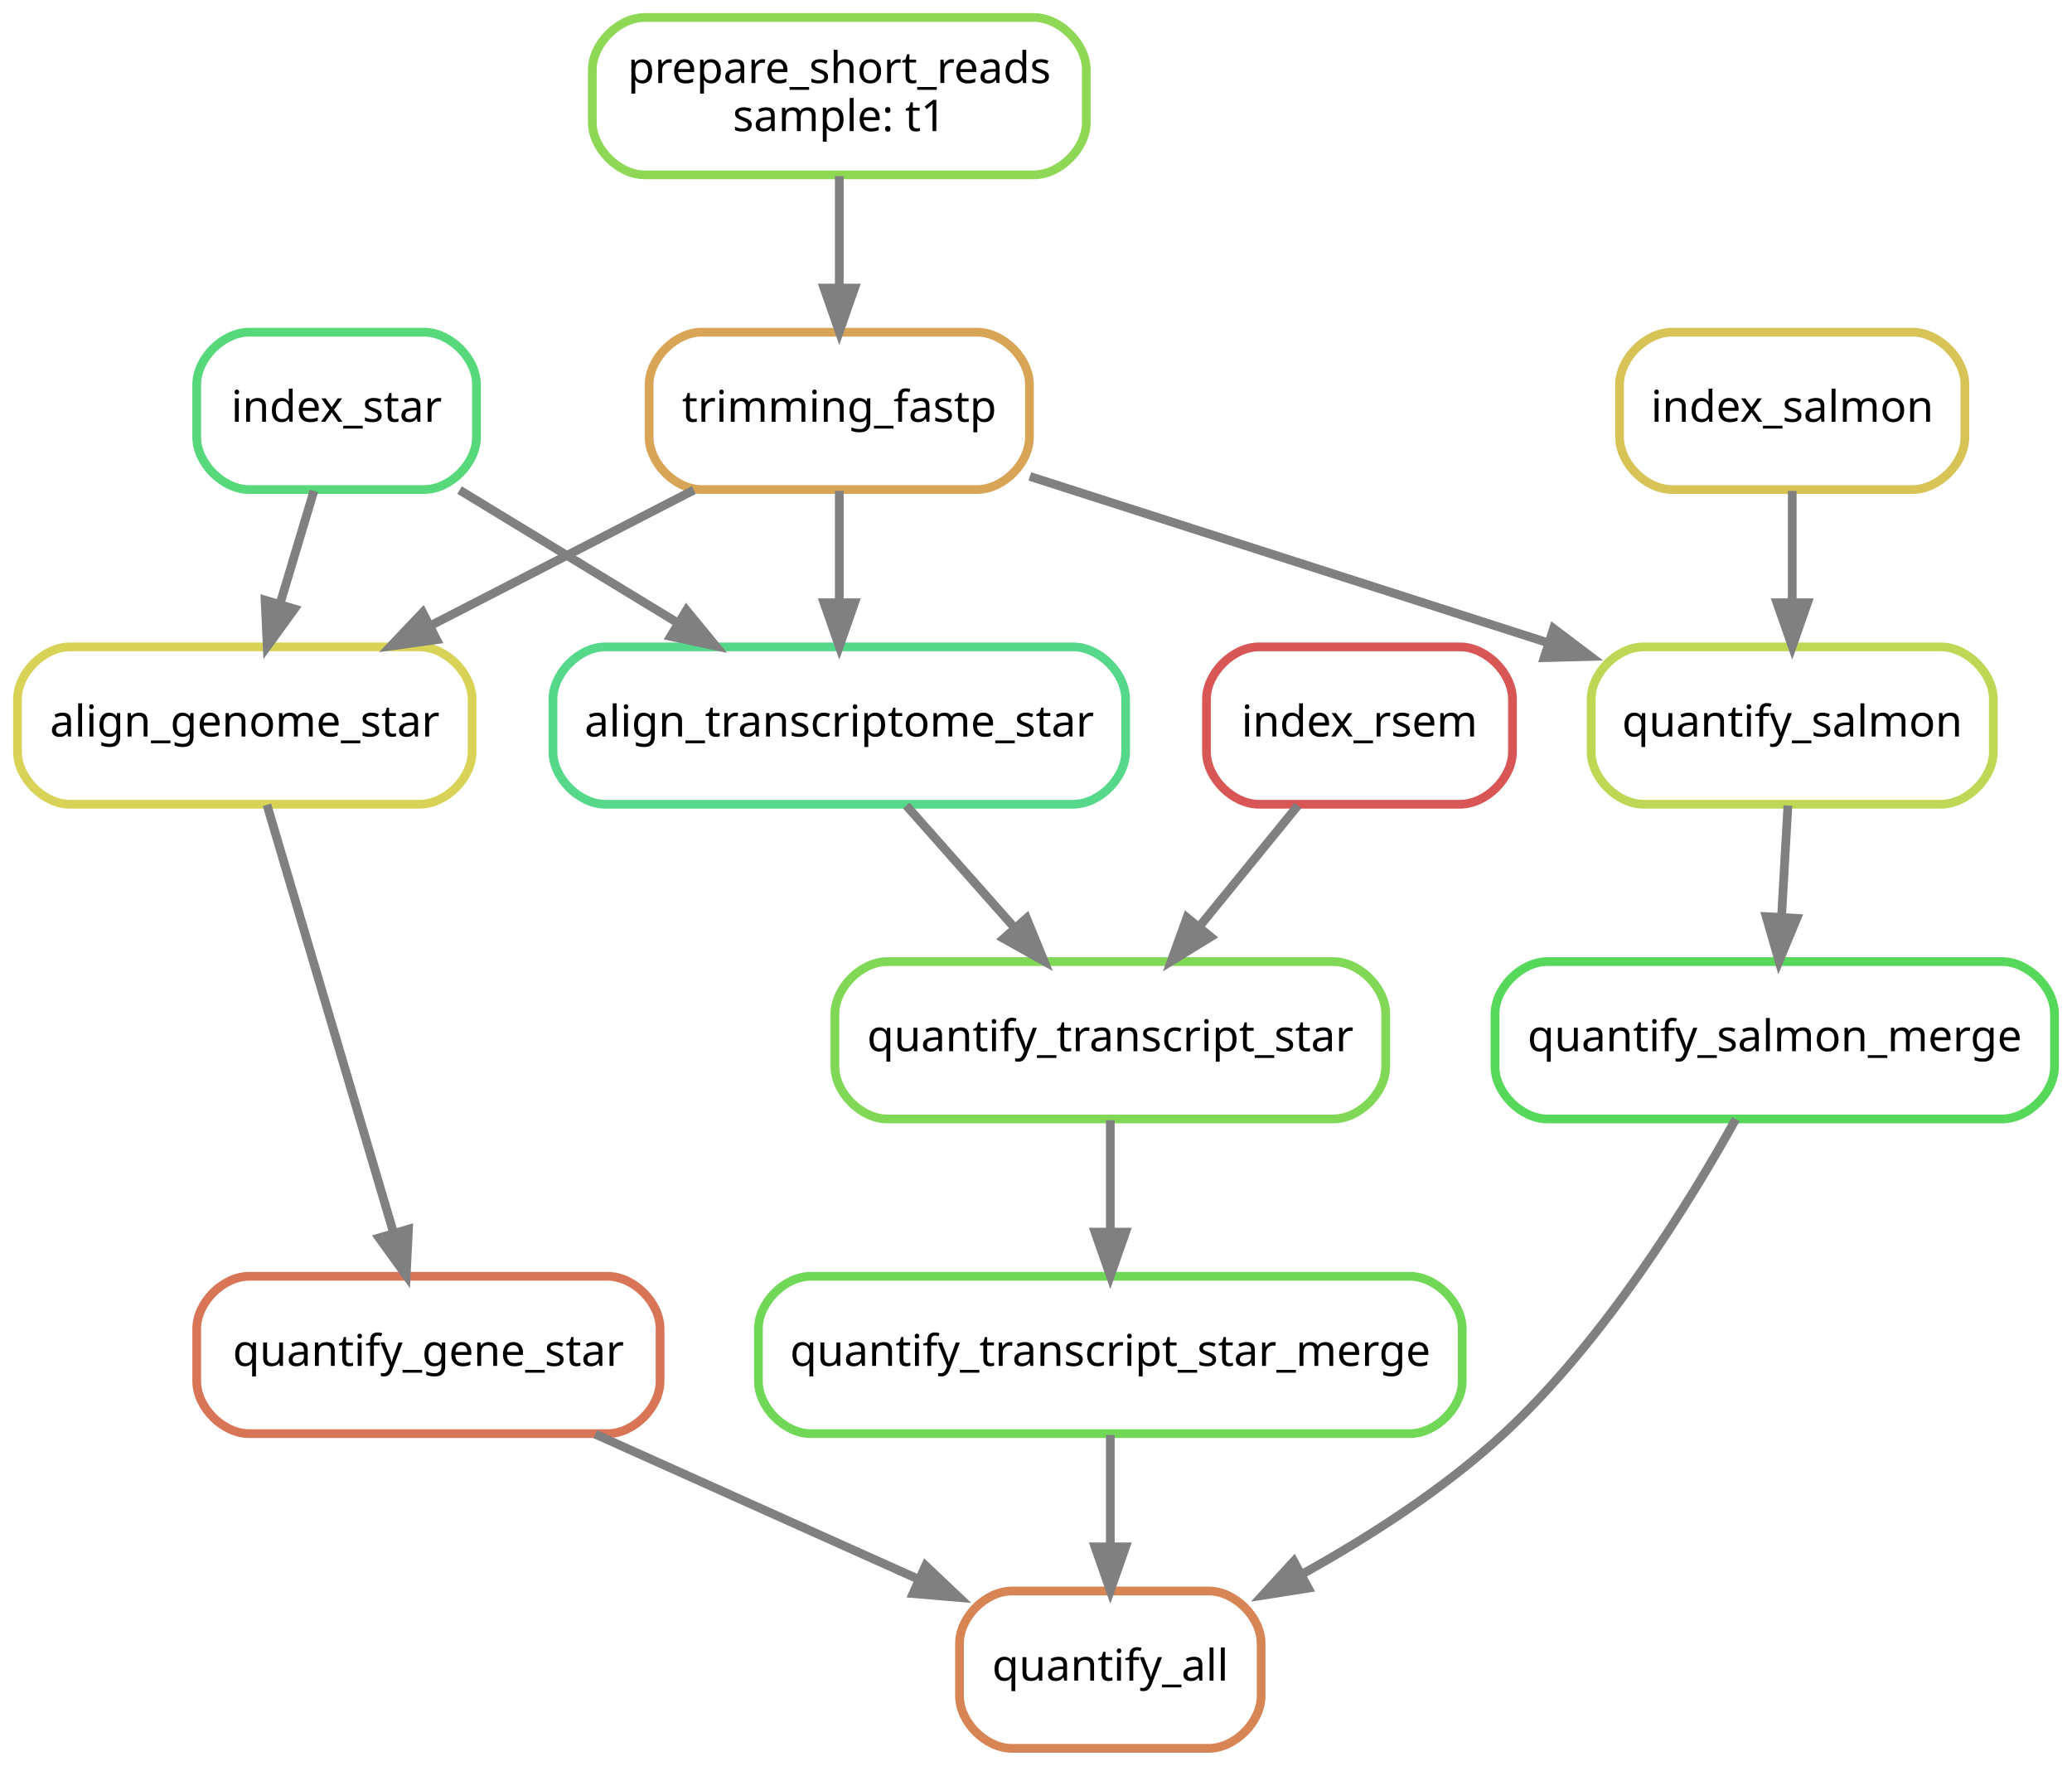
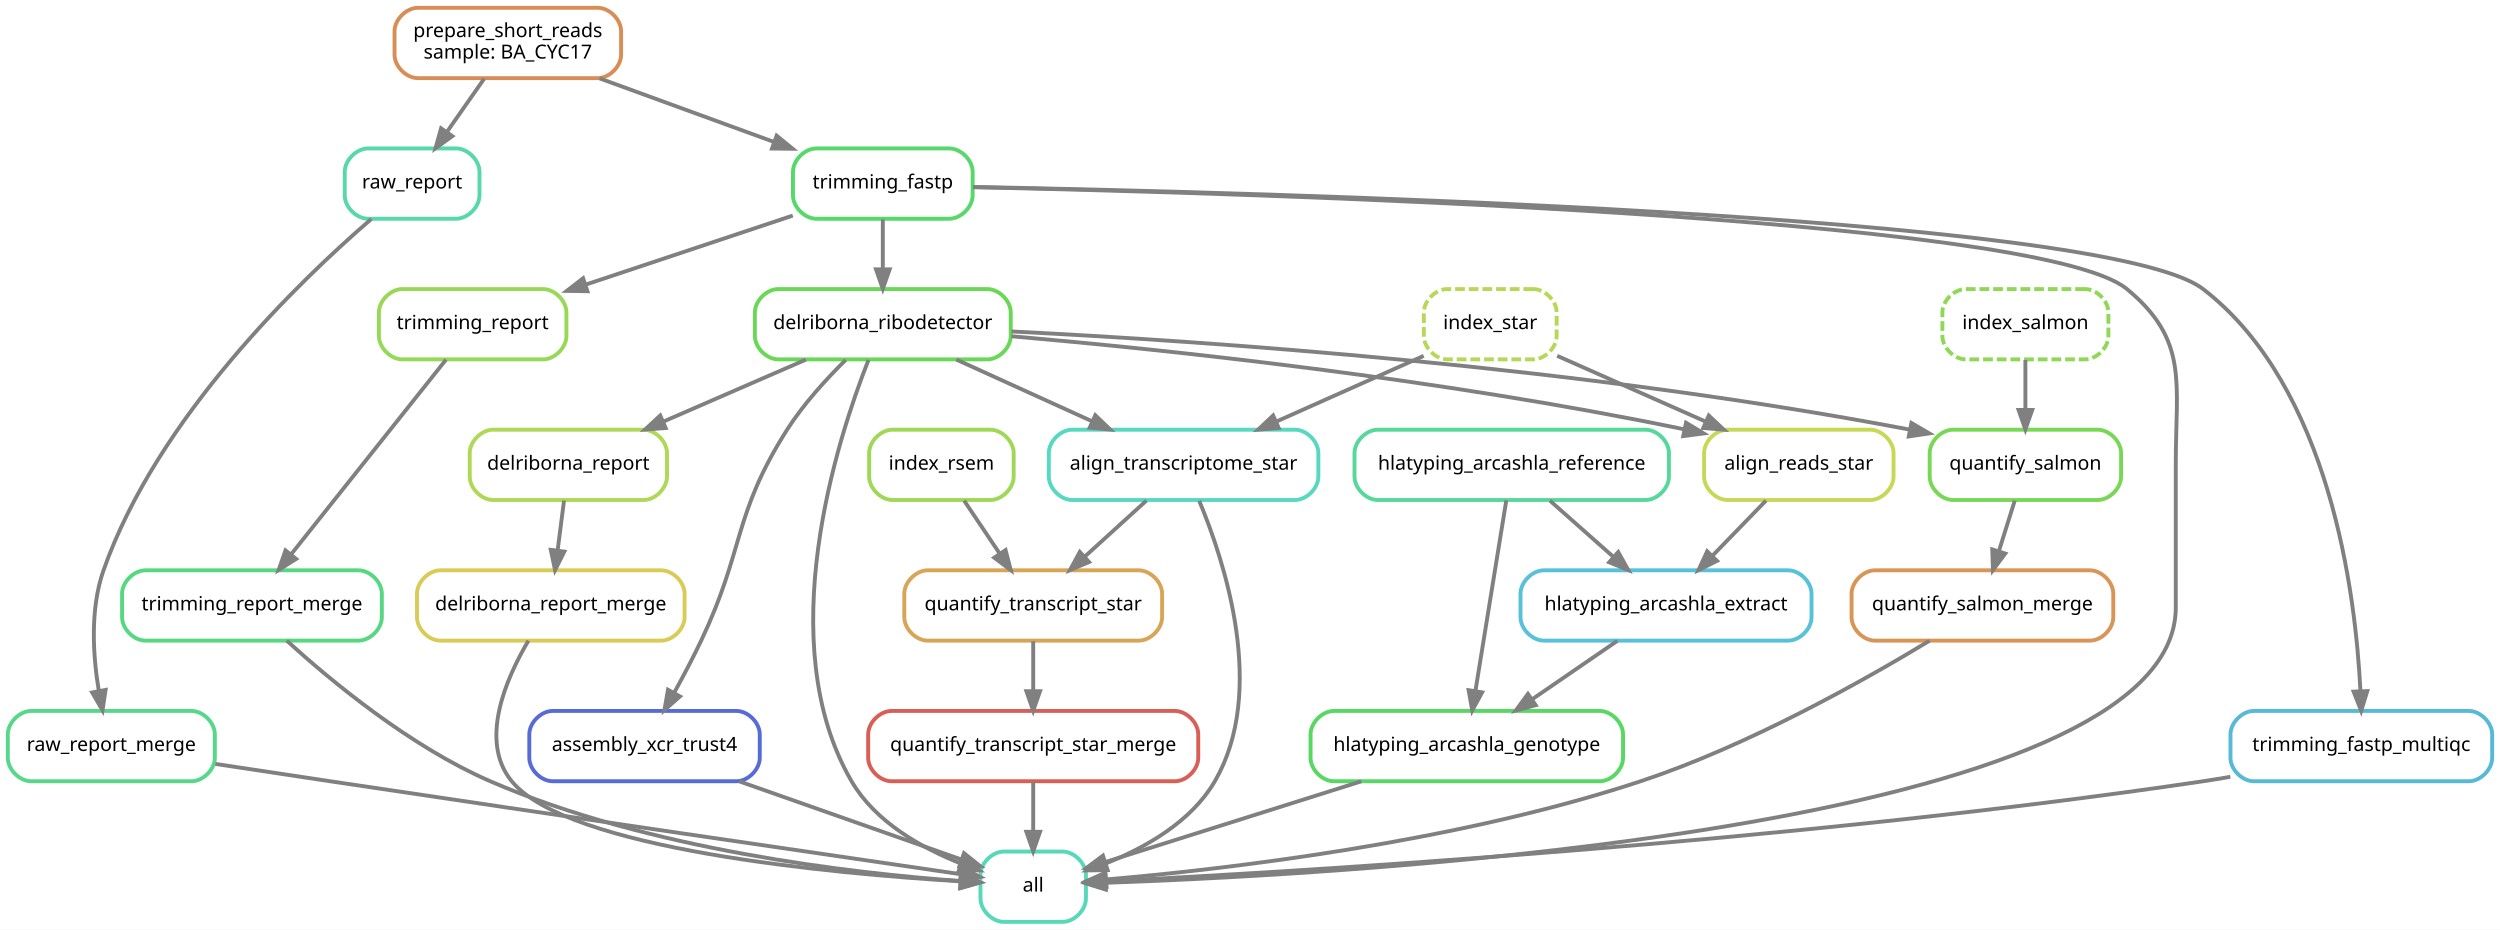
- <svg xmlns="http://www.w3.org/2000/svg" width="474pt" height="404pt" viewBox="0.00 0.00 474.00 404.00">
-   <g id="graph0" class="graph" transform="scale(1 1) rotate(0) translate(4 400)">
-     <polygon fill="white" stroke="transparent" points="-4,4 -4,-400 470,-400 470,4 -4,4" />
+ <svg xmlns="http://www.w3.org/2000/svg" width="1280pt" height="476pt" viewBox="0.00 0.00 1280.00 476.00">
+   <g id="graph0" class="graph" transform="scale(1 1) rotate(0) translate(4 472)">
+     <polygon fill="white" stroke="transparent" points="-4,4 -4,-472 1276,-472 1276,4 -4,4" />
    <g id="node1" class="node">
-       <path fill="none" stroke="#d88556" stroke-width="2" d="M272.5,-36C272.5,-36 227.5,-36 227.5,-36 221.5,-36 215.5,-30 215.5,-24 215.5,-24 215.5,-12 215.5,-12 215.5,-6 221.5,0 227.5,0 227.5,0 272.5,0 272.5,0 278.5,0 284.5,-6 284.5,-12 284.5,-12 284.5,-24 284.5,-24 284.5,-30 278.5,-36 272.5,-36" />
-       <text text-anchor="middle" x="250" y="-15.5" font-family="sans" font-size="10.00">quantify_all</text>
+       <path fill="none" stroke="#56d8b9" stroke-width="2" d="M540,-36C540,-36 510,-36 510,-36 504,-36 498,-30 498,-24 498,-24 498,-12 498,-12 498,-6 504,0 510,0 510,0 540,0 540,0 546,0 552,-6 552,-12 552,-12 552,-24 552,-24 552,-30 546,-36 540,-36" />
+       <text text-anchor="middle" x="525" y="-15.5" font-family="sans" font-size="10.00">all</text>
    </g>
    <g id="node2" class="node">
-       <path fill="none" stroke="#d87556" stroke-width="2" d="M135,-108C135,-108 53,-108 53,-108 47,-108 41,-102 41,-96 41,-96 41,-84 41,-84 41,-78 47,-72 53,-72 53,-72 135,-72 135,-72 141,-72 147,-78 147,-84 147,-84 147,-96 147,-96 147,-102 141,-108 135,-108" />
-       <text text-anchor="middle" x="94" y="-87.5" font-family="sans" font-size="10.00">quantify_gene_star</text>
+       <path fill="none" stroke="#56d88a" stroke-width="2" d="M94,-108C94,-108 12,-108 12,-108 6,-108 0,-102 0,-96 0,-96 0,-84 0,-84 0,-78 6,-72 12,-72 12,-72 94,-72 94,-72 100,-72 106,-78 106,-84 106,-84 106,-96 106,-96 106,-102 100,-108 94,-108" />
+       <text text-anchor="middle" x="53" y="-87.5" font-family="sans" font-size="10.00">raw_report_merge</text>
    </g>
    <g id="edge1" class="edge">
-       <path fill="none" stroke="grey" stroke-width="2" d="M132.16,-71.88C154.52,-61.84 182.84,-49.13 206.12,-38.69" />
-       <polygon fill="grey" stroke="grey" stroke-width="2" points="207.73,-41.8 215.43,-34.51 204.87,-35.41 207.73,-41.8" />
+       <path fill="none" stroke="grey" stroke-width="2" d="M106.26,-80.87C124.84,-78.04 145.84,-74.86 165,-72 282.78,-54.39 422.3,-33.98 487.68,-24.44" />
+       <polygon fill="grey" stroke="grey" stroke-width="2" points="488.51,-27.85 497.9,-22.95 487.5,-20.93 488.51,-27.85" />
    </g>
    <g id="node3" class="node">
-       <path fill="none" stroke="#d8d356" stroke-width="2" d="M92,-252C92,-252 12,-252 12,-252 6,-252 0,-246 0,-240 0,-240 0,-228 0,-228 0,-222 6,-216 12,-216 12,-216 92,-216 92,-216 98,-216 104,-222 104,-228 104,-228 104,-240 104,-240 104,-246 98,-252 92,-252" />
-       <text text-anchor="middle" x="52" y="-231.5" font-family="sans" font-size="10.00">align_genome_star</text>
+       <path fill="none" stroke="#56d8a9" stroke-width="2" d="M229.5,-396C229.5,-396 184.5,-396 184.5,-396 178.5,-396 172.5,-390 172.5,-384 172.5,-384 172.5,-372 172.5,-372 172.5,-366 178.5,-360 184.5,-360 184.5,-360 229.5,-360 229.5,-360 235.5,-360 241.5,-366 241.5,-372 241.5,-372 241.5,-384 241.5,-384 241.5,-390 235.5,-396 229.5,-396" />
+       <text text-anchor="middle" x="207" y="-375.5" font-family="sans" font-size="10.00">raw_report</text>
+     </g>
+     <g id="edge12" class="edge">
+       <path fill="none" stroke="grey" stroke-width="2" d="M186.13,-359.89C149.89,-328.67 76.55,-258.38 49,-180 42.01,-160.12 43.6,-136.19 46.61,-118.15" />
+       <polygon fill="grey" stroke="grey" stroke-width="2" points="50.05,-118.77 48.49,-108.29 43.18,-117.45 50.05,-118.77" />
+     </g>
+     <g id="node4" class="node">
+       <path fill="none" stroke="#d88d56" stroke-width="2" d="M302,-468C302,-468 210,-468 210,-468 204,-468 198,-462 198,-456 198,-456 198,-444 198,-444 198,-438 204,-432 210,-432 210,-432 302,-432 302,-432 308,-432 314,-438 314,-444 314,-444 314,-456 314,-456 314,-462 308,-468 302,-468" />
+       <text text-anchor="middle" x="256" y="-453" font-family="sans" font-size="10.00">prepare_short_reads</text>
+       <text text-anchor="middle" x="256" y="-442" font-family="sans" font-size="10.00">sample: BA_CYC17</text>
+     </g>
+     <g id="edge13" class="edge">
+       <path fill="none" stroke="grey" stroke-width="2" d="M243.89,-431.7C238.13,-423.47 231.14,-413.48 224.79,-404.42" />
+       <polygon fill="grey" stroke="grey" stroke-width="2" points="227.58,-402.29 218.97,-396.1 221.84,-406.3 227.58,-402.29" />
+     </g>
+     <g id="node5" class="node">
+       <path fill="none" stroke="#56d86b" stroke-width="2" d="M482,-396C482,-396 414,-396 414,-396 408,-396 402,-390 402,-384 402,-384 402,-372 402,-372 402,-366 408,-360 414,-360 414,-360 482,-360 482,-360 488,-360 494,-366 494,-372 494,-372 494,-384 494,-384 494,-390 488,-396 482,-396" />
+       <text text-anchor="middle" x="448" y="-375.5" font-family="sans" font-size="10.00">trimming_fastp</text>
+     </g>
+     <g id="edge14" class="edge">
+       <path fill="none" stroke="grey" stroke-width="2" d="M302.97,-431.88C329.88,-422.06 363.82,-409.69 392.1,-399.38" />
+       <polygon fill="grey" stroke="grey" stroke-width="2" points="393.65,-402.54 401.85,-395.83 391.25,-395.96 393.65,-402.54" />
+     </g>
+     <g id="edge2" class="edge">
+       <path fill="none" stroke="grey" stroke-width="2" d="M494.46,-376.15C633.52,-373.19 1039.69,-361.39 1085,-324 1116.69,-297.85 1110,-276.09 1110,-235 1110,-235 1110,-235 1110,-161 1110,-47.78 690.98,-24.49 562.2,-20.01" />
+       <polygon fill="grey" stroke="grey" stroke-width="2" points="562.15,-16.51 552.04,-19.67 561.92,-23.5 562.15,-16.51" />
+     </g>
+     <g id="node6" class="node">
+       <path fill="none" stroke="#56b9d8" stroke-width="2" d="M1260,-108C1260,-108 1150,-108 1150,-108 1144,-108 1138,-102 1138,-96 1138,-96 1138,-84 1138,-84 1138,-78 1144,-72 1150,-72 1150,-72 1260,-72 1260,-72 1266,-72 1272,-78 1272,-84 1272,-84 1272,-96 1272,-96 1272,-102 1266,-108 1260,-108" />
+       <text text-anchor="middle" x="1205" y="-87.5" font-family="sans" font-size="10.00">trimming_fastp_multiqc</text>
+     </g>
+     <g id="edge15" class="edge">
+       <path fill="none" stroke="grey" stroke-width="2" d="M494.1,-376.27C638.33,-373.58 1074.31,-362.34 1124,-324 1189.07,-273.79 1202.1,-167.91 1204.55,-118.05" />
+       <polygon fill="grey" stroke="grey" stroke-width="2" points="1208.04,-118.15 1204.93,-108.02 1201.05,-117.88 1208.04,-118.15" />
+     </g>
+     <g id="node8" class="node">
+       <path fill="none" stroke="#97d856" stroke-width="2" d="M274,-324C274,-324 202,-324 202,-324 196,-324 190,-318 190,-312 190,-312 190,-300 190,-300 190,-294 196,-288 202,-288 202,-288 274,-288 274,-288 280,-288 286,-294 286,-300 286,-300 286,-312 286,-312 286,-318 280,-324 274,-324" />
+       <text text-anchor="middle" x="238" y="-303.5" font-family="sans" font-size="10.00">trimming_report</text>
+     </g>
+     <g id="edge17" class="edge">
+       <path fill="none" stroke="grey" stroke-width="2" d="M401.91,-361.64C370.71,-351.24 329.23,-337.41 295.81,-326.27" />
+       <polygon fill="grey" stroke="grey" stroke-width="2" points="296.76,-322.9 286.17,-323.06 294.55,-329.54 296.76,-322.9" />
+     </g>
+     <g id="node9" class="node">
+       <path fill="none" stroke="#68d856" stroke-width="2" d="M501.5,-324C501.5,-324 394.5,-324 394.5,-324 388.5,-324 382.5,-318 382.5,-312 382.5,-312 382.5,-300 382.5,-300 382.5,-294 388.5,-288 394.5,-288 394.5,-288 501.5,-288 501.5,-288 507.5,-288 513.5,-294 513.5,-300 513.5,-300 513.5,-312 513.5,-312 513.5,-318 507.5,-324 501.5,-324" />
+       <text text-anchor="middle" x="448" y="-303.5" font-family="sans" font-size="10.00">delriborna_ribodetector</text>
+     </g>
+     <g id="edge18" class="edge">
+       <path fill="none" stroke="grey" stroke-width="2" d="M448,-359.7C448,-351.98 448,-342.71 448,-334.11" />
+       <polygon fill="grey" stroke="grey" stroke-width="2" points="451.5,-334.1 448,-324.1 444.5,-334.1 451.5,-334.1" />
+     </g>
+     <g id="edge3" class="edge">
+       <path fill="none" stroke="grey" stroke-width="2" d="M1137.93,-74.28C1133.22,-73.45 1128.55,-72.68 1124,-72 912.71,-40.59 656.51,-25.53 562.17,-20.75" />
+       <polygon fill="grey" stroke="grey" stroke-width="2" points="562.16,-17.25 552,-20.25 561.81,-24.24 562.16,-17.25" />
+     </g>
+     <g id="node7" class="node">
+       <path fill="none" stroke="#56d882" stroke-width="2" d="M179.5,-180C179.5,-180 70.5,-180 70.5,-180 64.5,-180 58.5,-174 58.5,-168 58.5,-168 58.5,-156 58.5,-156 58.5,-150 64.5,-144 70.5,-144 70.5,-144 179.5,-144 179.5,-144 185.5,-144 191.5,-150 191.5,-156 191.5,-156 191.5,-168 191.5,-168 191.5,-174 185.5,-180 179.5,-180" />
+       <text text-anchor="middle" x="125" y="-159.5" font-family="sans" font-size="10.00">trimming_report_merge</text>
    </g>
    <g id="edge4" class="edge">
-       <path fill="none" stroke="grey" stroke-width="2" d="M57.07,-215.87C64.26,-191.56 77.49,-146.82 86.01,-118.01" />
-       <polygon fill="grey" stroke="grey" stroke-width="2" points="89.44,-118.77 88.92,-108.19 82.72,-116.79 89.44,-118.77" />
-     </g>
-     <g id="node4" class="node">
-       <path fill="none" stroke="#d8a456" stroke-width="2" d="M219.5,-324C219.5,-324 156.5,-324 156.5,-324 150.5,-324 144.5,-318 144.5,-312 144.5,-312 144.5,-300 144.5,-300 144.5,-294 150.5,-288 156.5,-288 156.5,-288 219.5,-288 219.5,-288 225.5,-288 231.5,-294 231.5,-300 231.5,-300 231.5,-312 231.5,-312 231.5,-318 225.5,-324 219.5,-324" />
-       <text text-anchor="middle" x="188" y="-303.5" font-family="sans" font-size="10.00">trimming_fastp</text>
+       <path fill="none" stroke="grey" stroke-width="2" d="M142.82,-143.98C165.25,-123.56 205.87,-89.84 247,-72 328.13,-36.8 432.61,-24.9 487.5,-20.93" />
+       <polygon fill="grey" stroke="grey" stroke-width="2" points="488.05,-24.4 497.79,-20.24 487.58,-17.42 488.05,-24.4" />
+     </g>
+     <g id="edge16" class="edge">
+       <path fill="none" stroke="grey" stroke-width="2" d="M224.37,-287.87C204.6,-263.03 167.85,-216.85 145.01,-188.14" />
+       <polygon fill="grey" stroke="grey" stroke-width="2" points="147.64,-185.83 138.68,-180.19 142.17,-190.19 147.64,-185.83" />
    </g>
    <g id="edge5" class="edge">
-       <path fill="none" stroke="grey" stroke-width="2" d="M154.73,-287.88C136.54,-278.51 113.81,-266.81 94.36,-256.8" />
-       <polygon fill="grey" stroke="grey" stroke-width="2" points="95.89,-253.65 85.4,-252.19 92.69,-259.88 95.89,-253.65" />
-     </g>
-     <g id="node9" class="node">
-       <path fill="none" stroke="#56d88a" stroke-width="2" d="M241.5,-252C241.5,-252 134.5,-252 134.5,-252 128.5,-252 122.5,-246 122.5,-240 122.5,-240 122.5,-228 122.5,-228 122.5,-222 128.5,-216 134.5,-216 134.5,-216 241.5,-216 241.5,-216 247.5,-216 253.5,-222 253.5,-228 253.5,-228 253.5,-240 253.5,-240 253.5,-246 247.5,-252 241.5,-252" />
-       <text text-anchor="middle" x="188" y="-231.5" font-family="sans" font-size="10.00">align_transcriptome_star</text>
+       <path fill="none" stroke="grey" stroke-width="2" d="M440.67,-287.72C424.6,-246.95 390.85,-142.82 432,-72 444.09,-51.19 467.74,-37.88 488.17,-29.79" />
+       <polygon fill="grey" stroke="grey" stroke-width="2" points="489.39,-33.07 497.57,-26.34 486.98,-26.5 489.39,-33.07" />
+     </g>
+     <g id="node11" class="node">
+       <path fill="none" stroke="#afd856" stroke-width="2" d="M325.5,-252C325.5,-252 248.5,-252 248.5,-252 242.5,-252 236.5,-246 236.5,-240 236.5,-240 236.5,-228 236.5,-228 236.5,-222 242.5,-216 248.5,-216 248.5,-216 325.5,-216 325.5,-216 331.5,-216 337.5,-222 337.5,-228 337.5,-228 337.5,-240 337.5,-240 337.5,-246 331.5,-252 325.5,-252" />
+       <text text-anchor="middle" x="287" y="-231.5" font-family="sans" font-size="10.00">delriborna_report</text>
+     </g>
+     <g id="edge20" class="edge">
+       <path fill="none" stroke="grey" stroke-width="2" d="M408.61,-287.88C386.61,-278.31 358.99,-266.3 335.64,-256.15" />
+       <polygon fill="grey" stroke="grey" stroke-width="2" points="336.82,-252.85 326.26,-252.07 334.03,-259.27 336.82,-252.85" />
+     </g>
+     <g id="node12" class="node">
+       <path fill="none" stroke="#56d8c1" stroke-width="2" d="M659,-252C659,-252 545,-252 545,-252 539,-252 533,-246 533,-240 533,-240 533,-228 533,-228 533,-222 539,-216 545,-216 545,-216 659,-216 659,-216 665,-216 671,-222 671,-228 671,-228 671,-240 671,-240 671,-246 665,-252 659,-252" />
+       <text text-anchor="middle" x="602" y="-231.5" font-family="sans" font-size="10.00">align_transcriptome_star</text>
+     </g>
+     <g id="edge21" class="edge">
+       <path fill="none" stroke="grey" stroke-width="2" d="M485.67,-287.88C506.63,-278.35 532.9,-266.41 555.18,-256.28" />
+       <polygon fill="grey" stroke="grey" stroke-width="2" points="556.79,-259.39 564.45,-252.07 553.9,-253.02 556.79,-259.39" />
+     </g>
+     <g id="node18" class="node">
+       <path fill="none" stroke="#78d856" stroke-width="2" d="M1070,-252C1070,-252 996,-252 996,-252 990,-252 984,-246 984,-240 984,-240 984,-228 984,-228 984,-222 990,-216 996,-216 996,-216 1070,-216 1070,-216 1076,-216 1082,-222 1082,-228 1082,-228 1082,-240 1082,-240 1082,-246 1076,-252 1070,-252" />
+       <text text-anchor="middle" x="1033" y="-231.5" font-family="sans" font-size="10.00">quantify_salmon</text>
+     </g>
+     <g id="edge27" class="edge">
+       <path fill="none" stroke="grey" stroke-width="2" d="M513.88,-302.29C612.3,-297.37 803.51,-284.51 973.89,-252.01" />
+       <polygon fill="grey" stroke="grey" stroke-width="2" points="974.64,-255.43 983.79,-250.1 973.31,-248.56 974.64,-255.43" />
+     </g>
+     <g id="node20" class="node">
+       <path fill="none" stroke="#566bd8" stroke-width="2" d="M373,-108C373,-108 279,-108 279,-108 273,-108 267,-102 267,-96 267,-96 267,-84 267,-84 267,-78 273,-72 279,-72 279,-72 373,-72 373,-72 379,-72 385,-78 385,-84 385,-84 385,-96 385,-96 385,-102 379,-108 373,-108" />
+       <text text-anchor="middle" x="326" y="-87.5" font-family="sans" font-size="10.00">assembly_xcr_trust4</text>
+     </g>
+     <g id="edge29" class="edge">
+       <path fill="none" stroke="grey" stroke-width="2" d="M429,-287.72C419.1,-277.96 407.34,-265.11 399,-252 371.18,-208.27 377.25,-190.81 355,-144 350.81,-135.19 345.84,-125.79 341.21,-117.38" />
+       <polygon fill="grey" stroke="grey" stroke-width="2" points="344.12,-115.42 336.18,-108.41 338.01,-118.84 344.12,-115.42" />
+     </g>
+     <g id="node24" class="node">
+       <path fill="none" stroke="#c6d856" stroke-width="2" d="M953.5,-252C953.5,-252 880.5,-252 880.5,-252 874.5,-252 868.5,-246 868.5,-240 868.5,-240 868.5,-228 868.5,-228 868.5,-222 874.5,-216 880.5,-216 880.5,-216 953.5,-216 953.5,-216 959.5,-216 965.5,-222 965.5,-228 965.5,-228 965.5,-240 965.5,-240 965.5,-246 959.5,-252 953.5,-252" />
+       <text text-anchor="middle" x="917" y="-231.5" font-family="sans" font-size="10.00">align_reads_star</text>
+     </g>
+     <g id="edge34" class="edge">
+       <path fill="none" stroke="grey" stroke-width="2" d="M513.84,-299.84C593.56,-292.86 731.93,-278.37 858.45,-252.16" />
+       <polygon fill="grey" stroke="grey" stroke-width="2" points="859.25,-255.57 868.32,-250.08 857.81,-248.72 859.25,-255.57" />
+     </g>
+     <g id="node10" class="node">
+       <path fill="none" stroke="#d8cb56" stroke-width="2" d="M334.5,-180C334.5,-180 221.5,-180 221.5,-180 215.5,-180 209.5,-174 209.5,-168 209.5,-168 209.5,-156 209.5,-156 209.5,-150 215.5,-144 221.5,-144 221.5,-144 334.5,-144 334.5,-144 340.5,-144 346.5,-150 346.5,-156 346.5,-156 346.5,-168 346.5,-168 346.5,-174 340.5,-180 334.5,-180" />
+       <text text-anchor="middle" x="278" y="-159.5" font-family="sans" font-size="10.00">delriborna_report_merge</text>
+     </g>
+     <g id="edge6" class="edge">
+       <path fill="none" stroke="grey" stroke-width="2" d="M266.55,-143.97C255.01,-124.47 241.12,-92.56 258,-72 286.68,-37.07 421.55,-24.75 487.92,-20.75" />
+       <polygon fill="grey" stroke="grey" stroke-width="2" points="488.17,-24.24 497.96,-20.18 487.77,-17.25 488.17,-24.24" />
+     </g>
+     <g id="edge19" class="edge">
+       <path fill="none" stroke="grey" stroke-width="2" d="M284.78,-215.7C283.78,-207.98 282.59,-198.71 281.49,-190.11" />
+       <polygon fill="grey" stroke="grey" stroke-width="2" points="284.95,-189.58 280.2,-180.1 278,-190.47 284.95,-189.58" />
+     </g>
+     <g id="edge7" class="edge">
+       <path fill="none" stroke="grey" stroke-width="2" d="M609.99,-215.62C623.01,-184.48 644.81,-118.14 618,-72 605.91,-51.19 582.26,-37.88 561.83,-29.79" />
+       <polygon fill="grey" stroke="grey" stroke-width="2" points="563.02,-26.5 552.43,-26.34 560.61,-33.07 563.02,-26.5" />
+     </g>
+     <g id="node15" class="node">
+       <path fill="none" stroke="#d8a456" stroke-width="2" d="M579,-180C579,-180 471,-180 471,-180 465,-180 459,-174 459,-168 459,-168 459,-156 459,-156 459,-150 465,-144 471,-144 471,-144 579,-144 579,-144 585,-144 591,-150 591,-156 591,-156 591,-168 591,-168 591,-174 585,-180 579,-180" />
+       <text text-anchor="middle" x="525" y="-159.5" font-family="sans" font-size="10.00">quantify_transcript_star</text>
+     </g>
+     <g id="edge24" class="edge">
+       <path fill="none" stroke="grey" stroke-width="2" d="M582.97,-215.7C573.46,-207.05 561.79,-196.45 551.43,-187.03" />
+       <polygon fill="grey" stroke="grey" stroke-width="2" points="553.57,-184.24 543.81,-180.1 548.86,-189.42 553.57,-184.24" />
+     </g>
+     <g id="node13" class="node">
+       <path fill="none" stroke="#b6d856" stroke-width="2" stroke-dasharray="5,2" d="M781,-324C781,-324 737,-324 737,-324 731,-324 725,-318 725,-312 725,-312 725,-300 725,-300 725,-294 731,-288 737,-288 737,-288 781,-288 781,-288 787,-288 793,-294 793,-300 793,-300 793,-312 793,-312 793,-318 787,-324 781,-324" />
+       <text text-anchor="middle" x="759" y="-303.5" font-family="sans" font-size="10.00">index_star</text>
+     </g>
+     <g id="edge22" class="edge">
+       <path fill="none" stroke="grey" stroke-width="2" d="M724.93,-289.81C702.88,-279.98 673.85,-267.03 649.54,-256.19" />
+       <polygon fill="grey" stroke="grey" stroke-width="2" points="650.69,-252.88 640.13,-252 647.84,-259.27 650.69,-252.88" />
+     </g>
+     <g id="edge35" class="edge">
+       <path fill="none" stroke="grey" stroke-width="2" d="M793.28,-289.81C815.48,-279.98 844.69,-267.03 869.16,-256.19" />
+       <polygon fill="grey" stroke="grey" stroke-width="2" points="870.9,-259.25 878.62,-252 868.06,-252.85 870.9,-259.25" />
+     </g>
+     <g id="node14" class="node">
+       <path fill="none" stroke="#d85e56" stroke-width="2" d="M597.5,-108C597.5,-108 452.5,-108 452.5,-108 446.5,-108 440.5,-102 440.5,-96 440.5,-96 440.5,-84 440.5,-84 440.5,-78 446.5,-72 452.5,-72 452.5,-72 597.5,-72 597.5,-72 603.5,-72 609.5,-78 609.5,-84 609.5,-84 609.5,-96 609.5,-96 609.5,-102 603.5,-108 597.5,-108" />
+       <text text-anchor="middle" x="525" y="-87.5" font-family="sans" font-size="10.00">quantify_transcript_star_merge</text>
+     </g>
+     <g id="edge8" class="edge">
+       <path fill="none" stroke="grey" stroke-width="2" d="M525,-71.7C525,-63.98 525,-54.71 525,-46.11" />
+       <polygon fill="grey" stroke="grey" stroke-width="2" points="528.5,-46.1 525,-36.1 521.5,-46.1 528.5,-46.1" />
+     </g>
+     <g id="edge23" class="edge">
+       <path fill="none" stroke="grey" stroke-width="2" d="M525,-143.7C525,-135.98 525,-126.71 525,-118.11" />
+       <polygon fill="grey" stroke="grey" stroke-width="2" points="528.5,-118.1 525,-108.1 521.5,-118.1 528.5,-118.1" />
+     </g>
+     <g id="node16" class="node">
+       <path fill="none" stroke="#9fd856" stroke-width="2" d="M503,-252C503,-252 453,-252 453,-252 447,-252 441,-246 441,-240 441,-240 441,-228 441,-228 441,-222 447,-216 453,-216 453,-216 503,-216 503,-216 509,-216 515,-222 515,-228 515,-228 515,-240 515,-240 515,-246 509,-252 503,-252" />
+       <text text-anchor="middle" x="478" y="-231.5" font-family="sans" font-size="10.00">index_rsem</text>
+     </g>
+     <g id="edge25" class="edge">
+       <path fill="none" stroke="grey" stroke-width="2" d="M489.62,-215.7C495.14,-207.47 501.85,-197.48 507.93,-188.42" />
+       <polygon fill="grey" stroke="grey" stroke-width="2" points="510.85,-190.36 513.52,-180.1 505.04,-186.46 510.85,-190.36" />
+     </g>
+     <g id="node17" class="node">
+       <path fill="none" stroke="#d89556" stroke-width="2" d="M1066,-180C1066,-180 956,-180 956,-180 950,-180 944,-174 944,-168 944,-168 944,-156 944,-156 944,-150 950,-144 956,-144 956,-144 1066,-144 1066,-144 1072,-144 1078,-150 1078,-156 1078,-156 1078,-168 1078,-168 1078,-174 1072,-180 1066,-180" />
+       <text text-anchor="middle" x="1011" y="-159.5" font-family="sans" font-size="10.00">quantify_salmon_merge</text>
+     </g>
+     <g id="edge9" class="edge">
+       <path fill="none" stroke="grey" stroke-width="2" d="M983.94,-143.96C950.48,-123.68 891.17,-90.26 836,-72 740.35,-40.34 621.58,-26.81 562.3,-21.71" />
+       <polygon fill="grey" stroke="grey" stroke-width="2" points="562.54,-18.22 552.29,-20.88 561.96,-25.19 562.54,-18.22" />
+     </g>
+     <g id="edge26" class="edge">
+       <path fill="none" stroke="grey" stroke-width="2" d="M1027.56,-215.7C1025.11,-207.9 1022.16,-198.51 1019.43,-189.83" />
+       <polygon fill="grey" stroke="grey" stroke-width="2" points="1022.71,-188.59 1016.38,-180.1 1016.04,-190.69 1022.71,-188.59" />
+     </g>
+     <g id="node19" class="node">
+       <path fill="none" stroke="#8fd856" stroke-width="2" stroke-dasharray="5,2" d="M1063.5,-324C1063.5,-324 1002.5,-324 1002.5,-324 996.5,-324 990.5,-318 990.5,-312 990.5,-312 990.5,-300 990.5,-300 990.5,-294 996.5,-288 1002.5,-288 1002.5,-288 1063.5,-288 1063.5,-288 1069.5,-288 1075.5,-294 1075.5,-300 1075.5,-300 1075.5,-312 1075.5,-312 1075.5,-318 1069.5,-324 1063.5,-324" />
+       <text text-anchor="middle" x="1033" y="-303.5" font-family="sans" font-size="10.00">index_salmon</text>
+     </g>
+     <g id="edge28" class="edge">
+       <path fill="none" stroke="grey" stroke-width="2" d="M1033,-287.7C1033,-279.98 1033,-270.71 1033,-262.11" />
+       <polygon fill="grey" stroke="grey" stroke-width="2" points="1036.5,-262.1 1033,-252.1 1029.5,-262.1 1036.5,-262.1" />
+     </g>
+     <g id="edge10" class="edge">
+       <path fill="none" stroke="grey" stroke-width="2" d="M374.43,-71.97C409.56,-59.61 456.36,-43.15 488.4,-31.87" />
+       <polygon fill="grey" stroke="grey" stroke-width="2" points="489.57,-35.17 497.84,-28.55 487.25,-28.57 489.57,-35.17" />
+     </g>
+     <g id="node21" class="node">
+       <path fill="none" stroke="#56d863" stroke-width="2" d="M815,-108C815,-108 679,-108 679,-108 673,-108 667,-102 667,-96 667,-96 667,-84 667,-84 667,-78 673,-72 679,-72 679,-72 815,-72 815,-72 821,-72 827,-78 827,-84 827,-84 827,-96 827,-96 827,-102 821,-108 815,-108" />
+       <text text-anchor="middle" x="747" y="-87.5" font-family="sans" font-size="10.00">hlatyping_arcashla_genotype</text>
    </g>
    <g id="edge11" class="edge">
-       <path fill="none" stroke="grey" stroke-width="2" d="M188,-287.7C188,-279.98 188,-270.71 188,-262.11" />
-       <polygon fill="grey" stroke="grey" stroke-width="2" points="191.5,-262.1 188,-252.1 184.5,-262.1 191.5,-262.1" />
-     </g>
-     <g id="node12" class="node">
-       <path fill="none" stroke="#bed856" stroke-width="2" d="M440,-252C440,-252 372,-252 372,-252 366,-252 360,-246 360,-240 360,-240 360,-228 360,-228 360,-222 366,-216 372,-216 372,-216 440,-216 440,-216 446,-216 452,-222 452,-228 452,-228 452,-240 452,-240 452,-246 446,-252 440,-252" />
-       <text text-anchor="middle" x="406" y="-231.5" font-family="sans" font-size="10.00">quantify_salmon</text>
-     </g>
-     <g id="edge14" class="edge">
-       <path fill="none" stroke="grey" stroke-width="2" d="M231.59,-291C265.7,-280.05 313.36,-264.75 350.24,-252.91" />
-       <polygon fill="grey" stroke="grey" stroke-width="2" points="351.4,-256.21 359.85,-249.82 349.26,-249.54 351.4,-256.21" />
-     </g>
-     <g id="node5" class="node">
-       <path fill="none" stroke="#8fd856" stroke-width="2" d="M232.5,-396C232.5,-396 143.5,-396 143.5,-396 137.5,-396 131.5,-390 131.5,-384 131.5,-384 131.5,-372 131.5,-372 131.5,-366 137.5,-360 143.5,-360 143.5,-360 232.5,-360 232.5,-360 238.5,-360 244.5,-366 244.5,-372 244.5,-372 244.5,-384 244.5,-384 244.5,-390 238.5,-396 232.5,-396" />
-       <text text-anchor="middle" x="188" y="-381" font-family="sans" font-size="10.00">prepare_short_reads</text>
-       <text text-anchor="middle" x="188" y="-370" font-family="sans" font-size="10.00">sample: t1</text>
-     </g>
-     <g id="edge7" class="edge">
-       <path fill="none" stroke="grey" stroke-width="2" d="M188,-359.7C188,-351.98 188,-342.71 188,-334.11" />
-       <polygon fill="grey" stroke="grey" stroke-width="2" points="191.5,-334.1 188,-324.1 184.5,-334.1 191.5,-334.1" />
-     </g>
-     <g id="node6" class="node">
-       <path fill="none" stroke="#56d87b" stroke-width="2" d="M93,-324C93,-324 53,-324 53,-324 47,-324 41,-318 41,-312 41,-312 41,-300 41,-300 41,-294 47,-288 53,-288 53,-288 93,-288 93,-288 99,-288 105,-294 105,-300 105,-300 105,-312 105,-312 105,-318 99,-324 93,-324" />
-       <text text-anchor="middle" x="73" y="-303.5" font-family="sans" font-size="10.00">index_star</text>
-     </g>
-     <g id="edge6" class="edge">
-       <path fill="none" stroke="grey" stroke-width="2" d="M67.81,-287.7C65.47,-279.9 62.65,-270.51 60.05,-261.83" />
-       <polygon fill="grey" stroke="grey" stroke-width="2" points="63.36,-260.68 57.13,-252.1 56.65,-262.69 63.36,-260.68" />
-     </g>
-     <g id="edge12" class="edge">
-       <path fill="none" stroke="grey" stroke-width="2" d="M101.13,-287.88C116.17,-278.72 134.87,-267.34 151.06,-257.48" />
-       <polygon fill="grey" stroke="grey" stroke-width="2" points="153.04,-260.38 159.76,-252.19 149.4,-254.4 153.04,-260.38" />
-     </g>
-     <g id="node7" class="node">
-       <path fill="none" stroke="#70d856" stroke-width="2" d="M318.5,-108C318.5,-108 181.5,-108 181.5,-108 175.5,-108 169.5,-102 169.5,-96 169.5,-96 169.5,-84 169.5,-84 169.5,-78 175.5,-72 181.5,-72 181.5,-72 318.5,-72 318.5,-72 324.5,-72 330.5,-78 330.5,-84 330.5,-84 330.5,-96 330.5,-96 330.5,-102 324.5,-108 318.5,-108" />
-       <text text-anchor="middle" x="250" y="-87.5" font-family="sans" font-size="10.00">quantify_transcript_star_merge</text>
-     </g>
-     <g id="edge2" class="edge">
-       <path fill="none" stroke="grey" stroke-width="2" d="M250,-71.7C250,-63.98 250,-54.71 250,-46.11" />
-       <polygon fill="grey" stroke="grey" stroke-width="2" points="253.5,-46.1 250,-36.1 246.5,-46.1 253.5,-46.1" />
-     </g>
-     <g id="node8" class="node">
-       <path fill="none" stroke="#80d856" stroke-width="2" d="M301,-180C301,-180 199,-180 199,-180 193,-180 187,-174 187,-168 187,-168 187,-156 187,-156 187,-150 193,-144 199,-144 199,-144 301,-144 301,-144 307,-144 313,-150 313,-156 313,-156 313,-168 313,-168 313,-174 307,-180 301,-180" />
-       <text text-anchor="middle" x="250" y="-159.5" font-family="sans" font-size="10.00">quantify_transcript_star</text>
-     </g>
-     <g id="edge8" class="edge">
-       <path fill="none" stroke="grey" stroke-width="2" d="M250,-143.7C250,-135.98 250,-126.71 250,-118.11" />
-       <polygon fill="grey" stroke="grey" stroke-width="2" points="253.5,-118.1 250,-108.1 246.5,-118.1 253.5,-118.1" />
-     </g>
-     <g id="edge9" class="edge">
-       <path fill="none" stroke="grey" stroke-width="2" d="M203.33,-215.7C210.76,-207.3 219.82,-197.07 227.98,-187.86" />
-       <polygon fill="grey" stroke="grey" stroke-width="2" points="230.84,-189.91 234.85,-180.1 225.6,-185.27 230.84,-189.91" />
-     </g>
-     <g id="node10" class="node">
-       <path fill="none" stroke="#d85656" stroke-width="2" d="M330,-252C330,-252 284,-252 284,-252 278,-252 272,-246 272,-240 272,-240 272,-228 272,-228 272,-222 278,-216 284,-216 284,-216 330,-216 330,-216 336,-216 342,-222 342,-228 342,-228 342,-240 342,-240 342,-246 336,-252 330,-252" />
-       <text text-anchor="middle" x="307" y="-231.5" font-family="sans" font-size="10.00">index_rsem</text>
-     </g>
-     <g id="edge10" class="edge">
-       <path fill="none" stroke="grey" stroke-width="2" d="M292.91,-215.7C286.08,-207.3 277.74,-197.07 270.24,-187.86" />
-       <polygon fill="grey" stroke="grey" stroke-width="2" points="272.96,-185.65 263.93,-180.1 267.53,-190.07 272.96,-185.65" />
-     </g>
-     <g id="node11" class="node">
-       <path fill="none" stroke="#56d85b" stroke-width="2" d="M454,-180C454,-180 350,-180 350,-180 344,-180 338,-174 338,-168 338,-168 338,-156 338,-156 338,-150 344,-144 350,-144 350,-144 454,-144 454,-144 460,-144 466,-150 466,-156 466,-156 466,-168 466,-168 466,-174 460,-180 454,-180" />
-       <text text-anchor="middle" x="402" y="-159.5" font-family="sans" font-size="10.00">quantify_salmon_merge</text>
-     </g>
-     <g id="edge3" class="edge">
-       <path fill="none" stroke="grey" stroke-width="2" d="M393.09,-143.96C382.42,-124.74 363.07,-93.37 340,-72 326.43,-59.43 309.39,-48.47 293.8,-39.82" />
-       <polygon fill="grey" stroke="grey" stroke-width="2" points="295.29,-36.65 284.82,-35 291.98,-42.82 295.29,-36.65" />
-     </g>
-     <g id="edge13" class="edge">
-       <path fill="none" stroke="grey" stroke-width="2" d="M405.01,-215.7C404.57,-207.98 404.04,-198.71 403.55,-190.11" />
-       <polygon fill="grey" stroke="grey" stroke-width="2" points="407.04,-189.89 402.98,-180.1 400.05,-190.29 407.04,-189.89" />
-     </g>
-     <g id="node13" class="node">
-       <path fill="none" stroke="#d8c356" stroke-width="2" d="M433.5,-324C433.5,-324 378.5,-324 378.5,-324 372.5,-324 366.5,-318 366.5,-312 366.5,-312 366.5,-300 366.5,-300 366.5,-294 372.5,-288 378.5,-288 378.5,-288 433.5,-288 433.5,-288 439.5,-288 445.5,-294 445.5,-300 445.5,-300 445.5,-312 445.5,-312 445.5,-318 439.5,-324 433.5,-324" />
-       <text text-anchor="middle" x="406" y="-303.5" font-family="sans" font-size="10.00">index_salmon</text>
-     </g>
-     <g id="edge15" class="edge">
-       <path fill="none" stroke="grey" stroke-width="2" d="M406,-287.7C406,-279.98 406,-270.71 406,-262.11" />
-       <polygon fill="grey" stroke="grey" stroke-width="2" points="409.5,-262.1 406,-252.1 402.5,-262.1 409.5,-262.1" />
+       <path fill="none" stroke="grey" stroke-width="2" d="M692.98,-71.97C652.27,-59.13 597.53,-41.87 561.77,-30.59" />
+       <polygon fill="grey" stroke="grey" stroke-width="2" points="562.81,-27.25 552.22,-27.58 560.7,-33.93 562.81,-27.25" />
+     </g>
+     <g id="node22" class="node">
+       <path fill="none" stroke="#56d89a" stroke-width="2" d="M838.5,-252C838.5,-252 701.5,-252 701.5,-252 695.5,-252 689.5,-246 689.5,-240 689.5,-240 689.5,-228 689.5,-228 689.5,-222 695.5,-216 701.5,-216 701.5,-216 838.5,-216 838.5,-216 844.5,-216 850.5,-222 850.5,-228 850.5,-228 850.5,-240 850.5,-240 850.5,-246 844.5,-252 838.5,-252" />
+       <text text-anchor="middle" x="770" y="-231.5" font-family="sans" font-size="10.00">hlatyping_arcashla_reference</text>
+     </g>
+     <g id="edge30" class="edge">
+       <path fill="none" stroke="grey" stroke-width="2" d="M767.23,-215.87C763.31,-191.67 756.1,-147.21 751.44,-118.39" />
+       <polygon fill="grey" stroke="grey" stroke-width="2" points="754.84,-117.5 749.78,-108.19 747.93,-118.62 754.84,-117.5" />
+     </g>
+     <g id="node23" class="node">
+       <path fill="none" stroke="#56c1d8" stroke-width="2" d="M911.5,-180C911.5,-180 786.5,-180 786.5,-180 780.5,-180 774.5,-174 774.5,-168 774.5,-168 774.5,-156 774.5,-156 774.5,-150 780.5,-144 786.5,-144 786.5,-144 911.5,-144 911.5,-144 917.5,-144 923.5,-150 923.5,-156 923.5,-156 923.5,-168 923.5,-168 923.5,-174 917.5,-180 911.5,-180" />
+       <text text-anchor="middle" x="849" y="-159.5" font-family="sans" font-size="10.00">hlatyping_arcashla_extract</text>
+     </g>
+     <g id="edge32" class="edge">
+       <path fill="none" stroke="grey" stroke-width="2" d="M789.53,-215.7C799.38,-206.97 811.49,-196.24 822.2,-186.75" />
+       <polygon fill="grey" stroke="grey" stroke-width="2" points="824.53,-189.36 829.7,-180.1 819.89,-184.12 824.53,-189.36" />
+     </g>
+     <g id="edge31" class="edge">
+       <path fill="none" stroke="grey" stroke-width="2" d="M824.05,-143.88C810.96,-134.89 794.74,-123.76 780.56,-114.03" />
+       <polygon fill="grey" stroke="grey" stroke-width="2" points="782.27,-110.96 772.05,-108.19 778.31,-116.73 782.27,-110.96" />
+     </g>
+     <g id="edge33" class="edge">
+       <path fill="none" stroke="grey" stroke-width="2" d="M900.19,-215.7C891.87,-207.14 881.69,-196.66 872.61,-187.3" />
+       <polygon fill="grey" stroke="grey" stroke-width="2" points="875.09,-184.84 865.62,-180.1 870.07,-189.72 875.09,-184.84" />
    </g>
  </g>
</svg>
